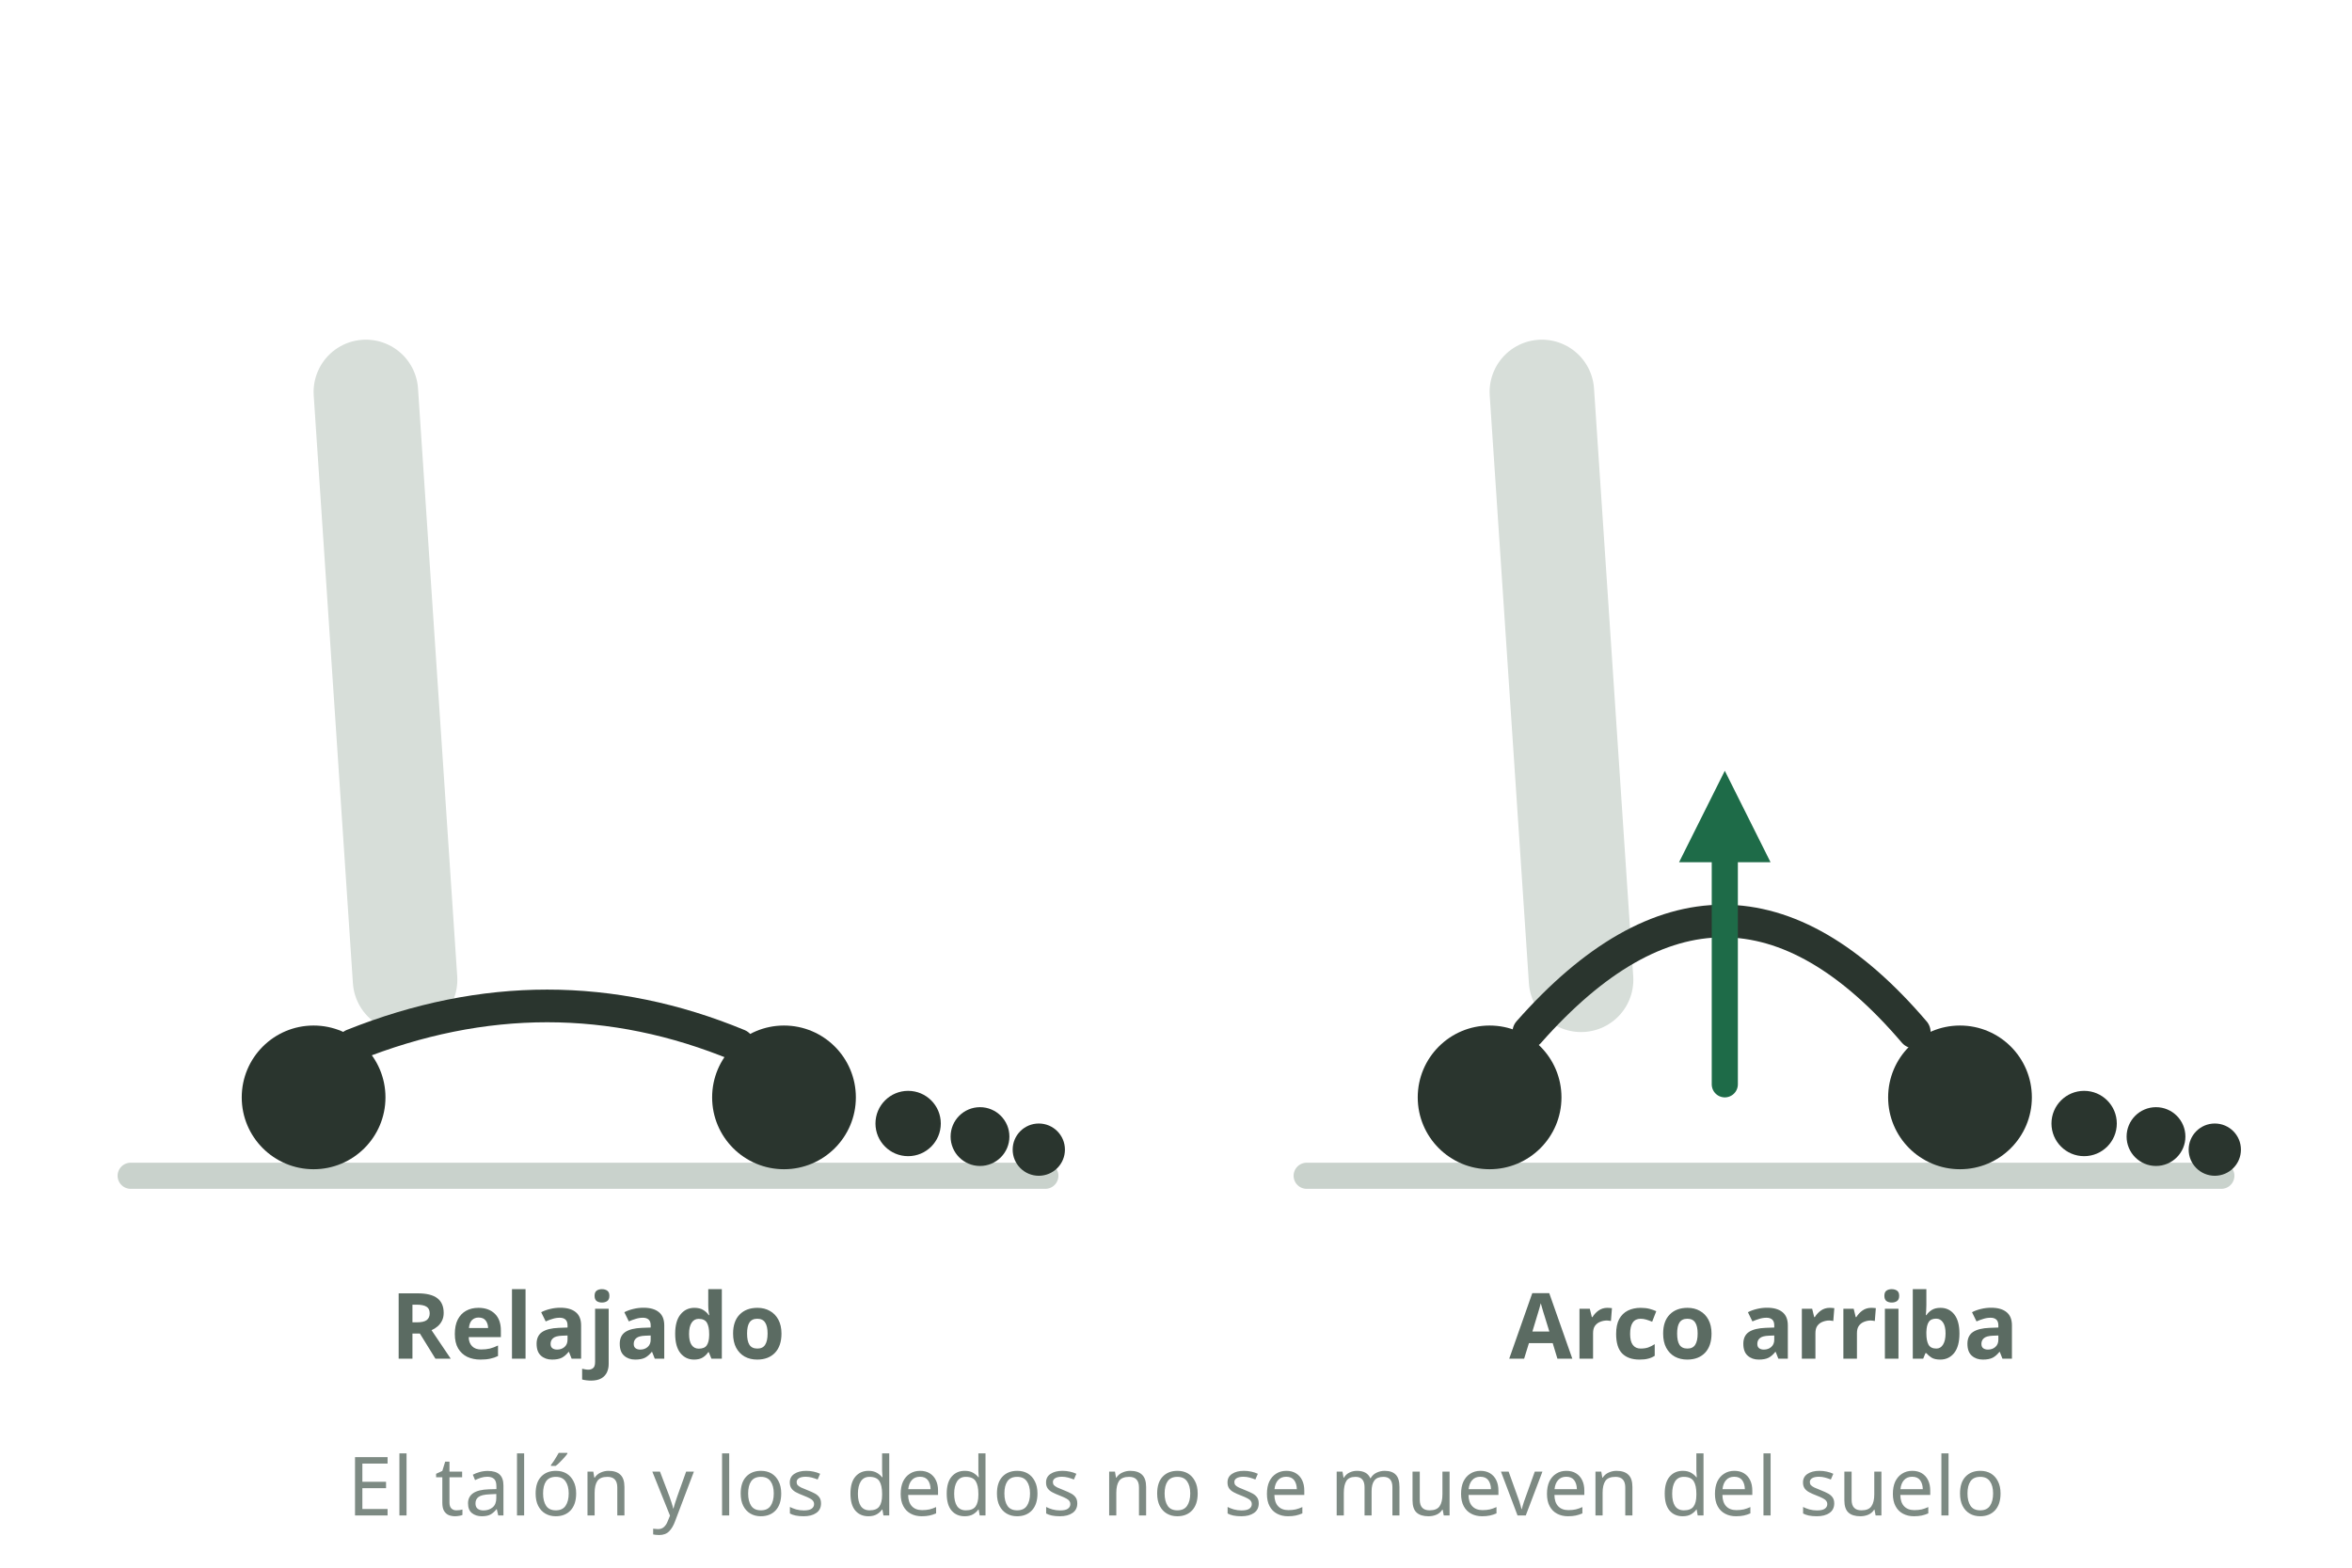
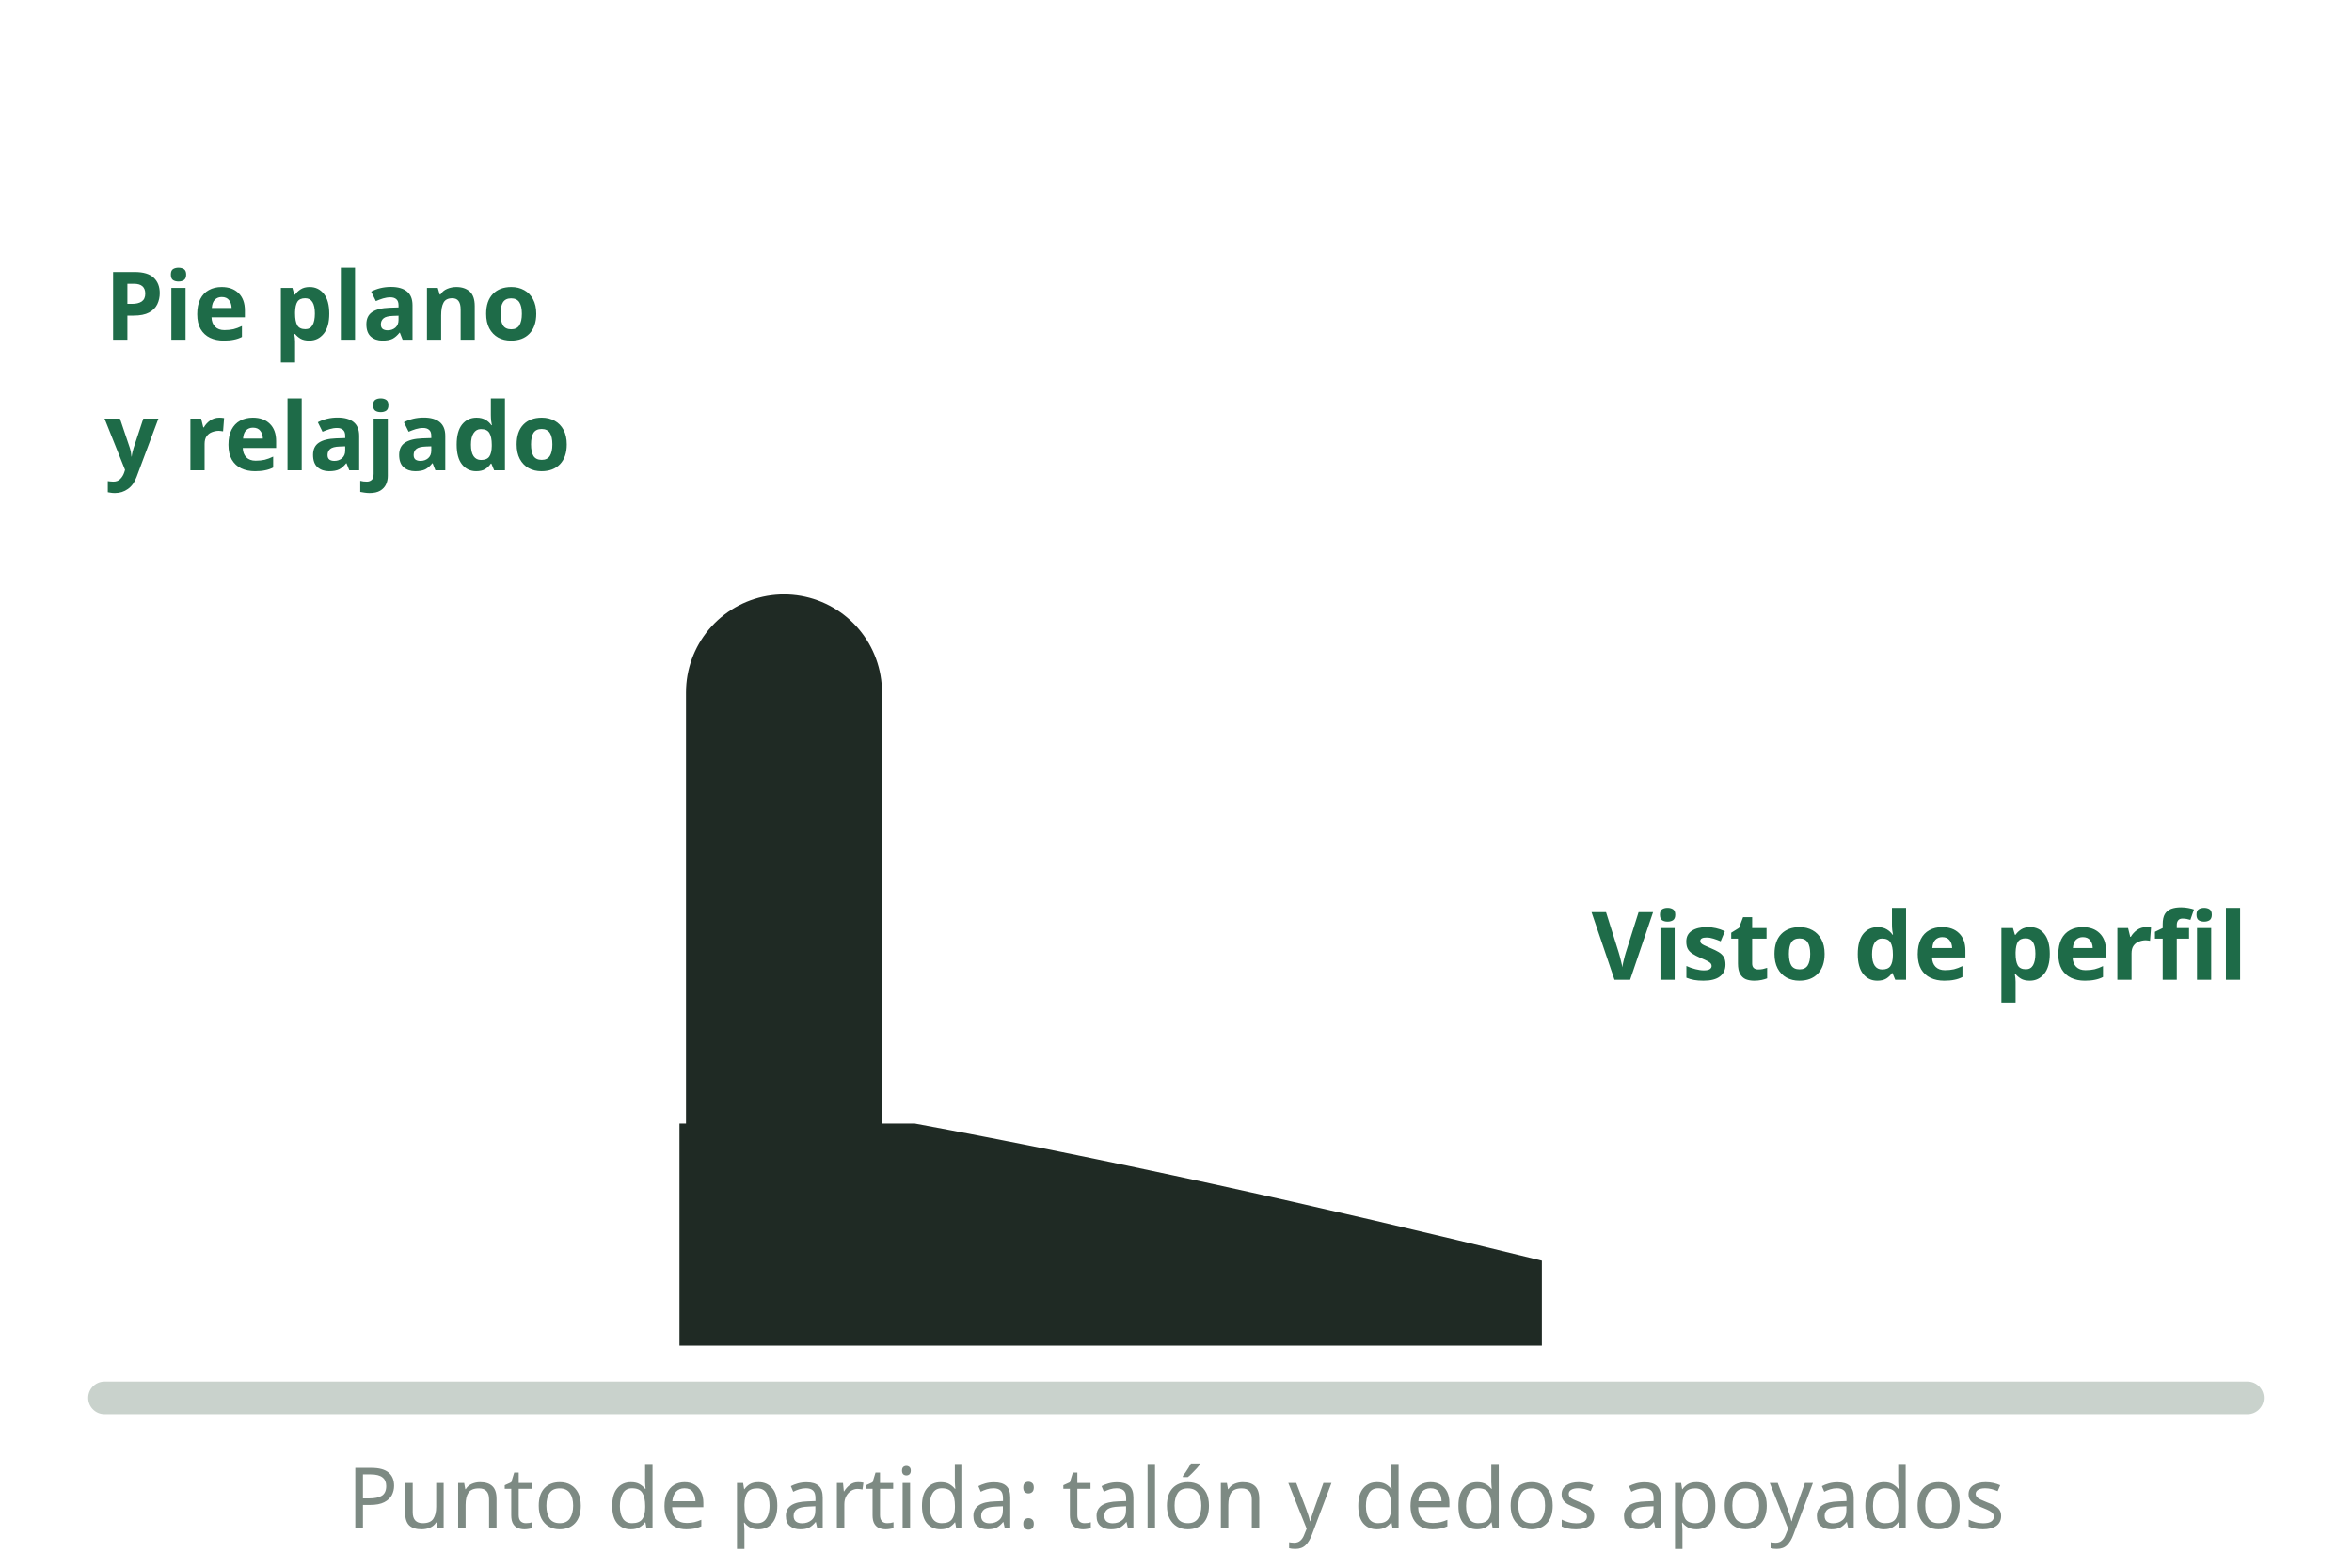
- <svg xmlns="http://www.w3.org/2000/svg" viewBox="0 0 360 240" width="360" height="240" role="img" aria-label="Pie corto: el arco sube y los dedos siguen planos">
+ <svg xmlns="http://www.w3.org/2000/svg" viewBox="0 0 360 240" width="360" height="240" role="img" aria-label="Pie apoyado de perfil: talon y dedos en el suelo, arco descansado">
  <style>
-     .suelo { stroke: #c9d2cc; stroke-width: 4; stroke-linecap: round }
-     .hueso { fill: #2a352e }
-     .pierna { stroke: #d7ded9; stroke-width: 16; stroke-linecap: round }
-     .arco { fill: none; stroke: #2a352e; stroke-width: 5; stroke-linecap: round }
-     .flecha { stroke: #1E6B48; stroke-width: 4; fill: none; stroke-linecap: round }
-     .rot { fill: #1E6B48 }
-     .txt { font: 600 14px system-ui, sans-serif; fill: #5b6b62; text-anchor: middle }
-     .nota { font: 400 12.5px system-ui, sans-serif; fill: #7d8a83; text-anchor: middle }
+     .izq { font: 700 14.5px system-ui, sans-serif; fill: #1E6B48; text-anchor: start }
+     .der { font: 700 14.5px system-ui, sans-serif; fill: #1E6B48; text-anchor: end }
+     .cen { font: 700 14.5px system-ui, sans-serif; fill: #1E6B48; text-anchor: middle }
+     .mal { font: 700 14.5px system-ui, sans-serif; fill: #c4634f; text-anchor: middle }
+     .pie { font: 400 13px system-ui, sans-serif; fill: #7d8a83; text-anchor: middle }
  </style>
-   <line class="suelo" x1="20" y1="180" x2="160" y2="180" />
-   <line class="pierna" x1="62" y1="150" x2="56" y2="60" />
-   <circle class="hueso" cx="48" cy="168" r="11" />
-   <circle class="hueso" cx="120" cy="168" r="11" />
-   <circle class="hueso" cx="139" cy="172" r="5" />
-   <circle class="hueso" cx="150" cy="174" r="4.5" />
-   <circle class="hueso" cx="159" cy="176" r="4" />
-   <path class="arco" d="M54 160 Q84 148 113 160" />
-   <text class="txt" x="90" y="208">Relajado</text>
-   <line class="suelo" x1="200" y1="180" x2="340" y2="180" />
-   <line class="pierna" x1="242" y1="150" x2="236" y2="60" />
-   <circle class="hueso" cx="228" cy="168" r="11" />
-   <circle class="hueso" cx="300" cy="168" r="11" />
-   <circle class="hueso" cx="319" cy="172" r="5" />
-   <circle class="hueso" cx="330" cy="174" r="4.5" />
-   <circle class="hueso" cx="339" cy="176" r="4" />
-   <path class="arco" d="M234 158 Q264 124 293 158" />
-   <path class="flecha" d="M264 166 V130" />
-   <path class="rot" d="M264 118 l7 14 h-14 z" />
-   <text class="txt" x="270" y="208">Arco arriba</text>
-   <text class="nota" x="180" y="232">El talón y los dedos no se mueven del suelo</text>
+   <line x1="16" y1="214" x2="344" y2="214" stroke="#c9d2cc" stroke-width="5" stroke-linecap="round" />
+   <path d="M120 176 L120 106" stroke="#1f2a24" stroke-width="30" stroke-linecap="round" fill="none" />
+   <path d="M104 206 L104 172 L140 172 Q183.2 180 236 193 L236 206 Q172.64 206 140 206 Z" fill="#1f2a24" />
+   <path d="M104 214 L236 214" stroke="#c9d2cc" stroke-width="4" stroke-dasharray="9 9" stroke-linecap="round" fill="none" />
+   <text class="izq" x="16" y="52">Pie plano</text>
+   <text class="izq" x="16" y="72">y relajado</text>
+   <text class="der" x="344" y="150">Visto de perfil</text>
+   <text class="pie" x="180" y="234">Punto de partida: talón y dedos apoyados</text>
</svg>
